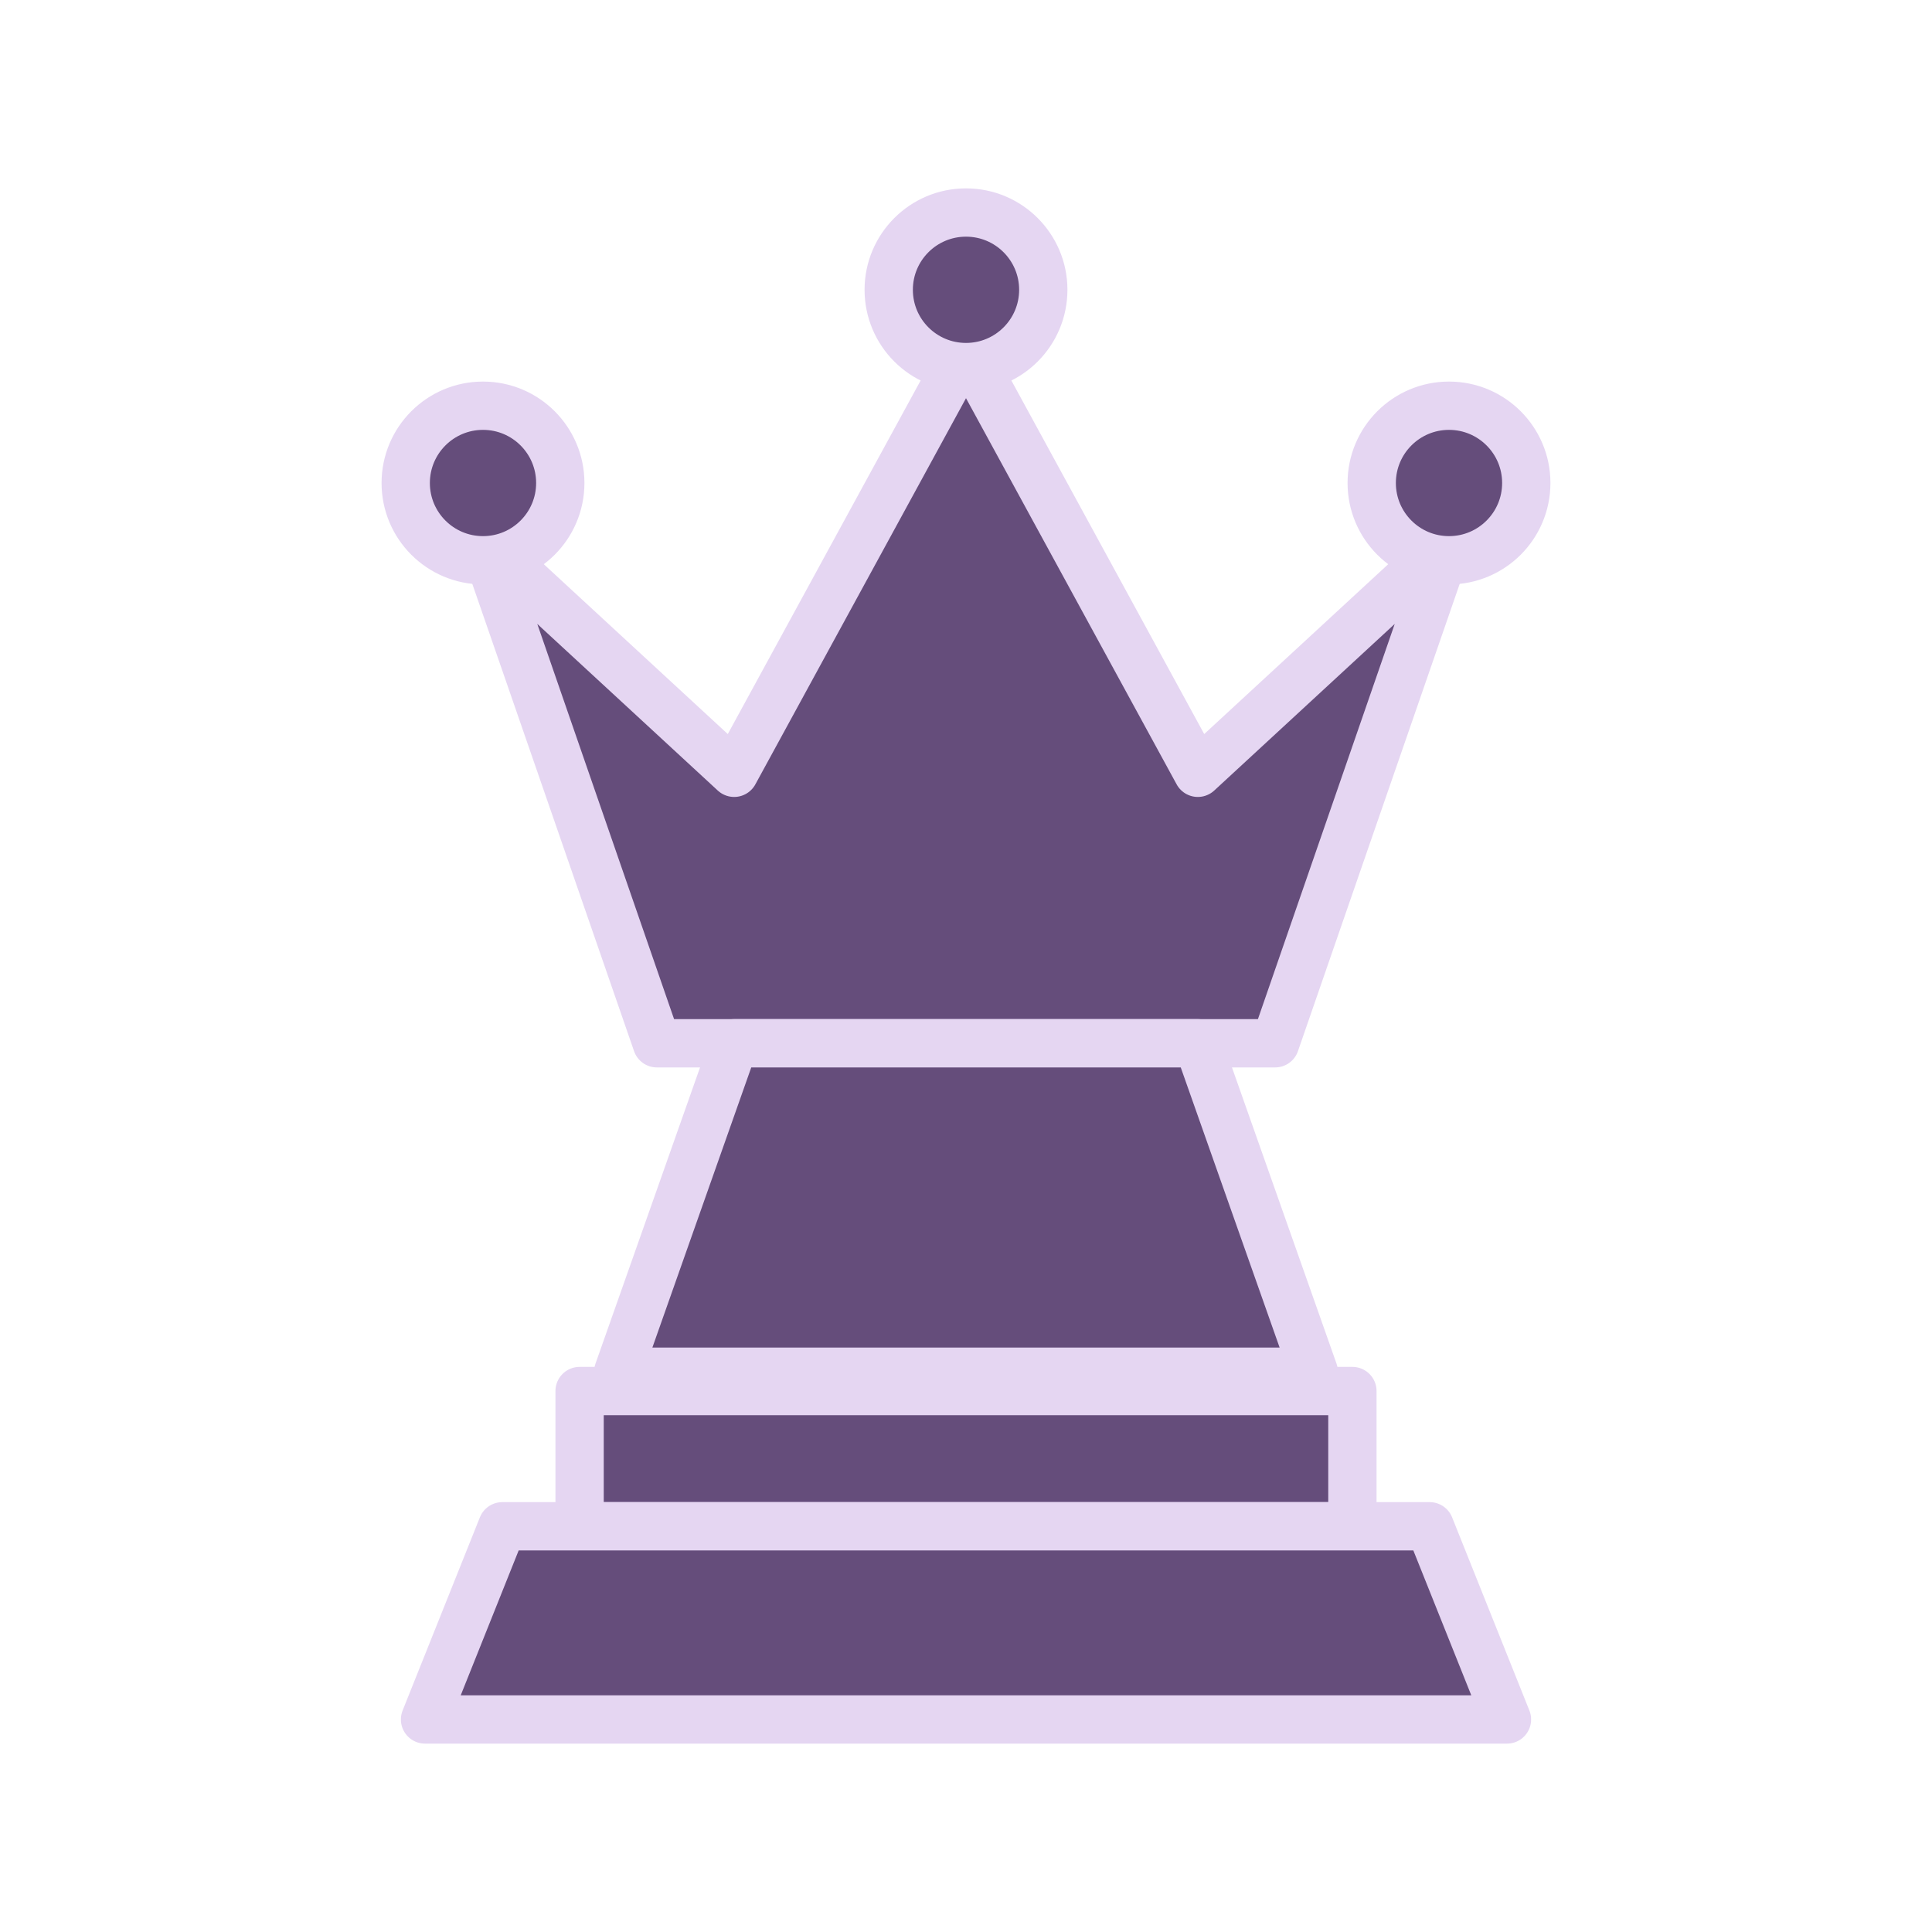
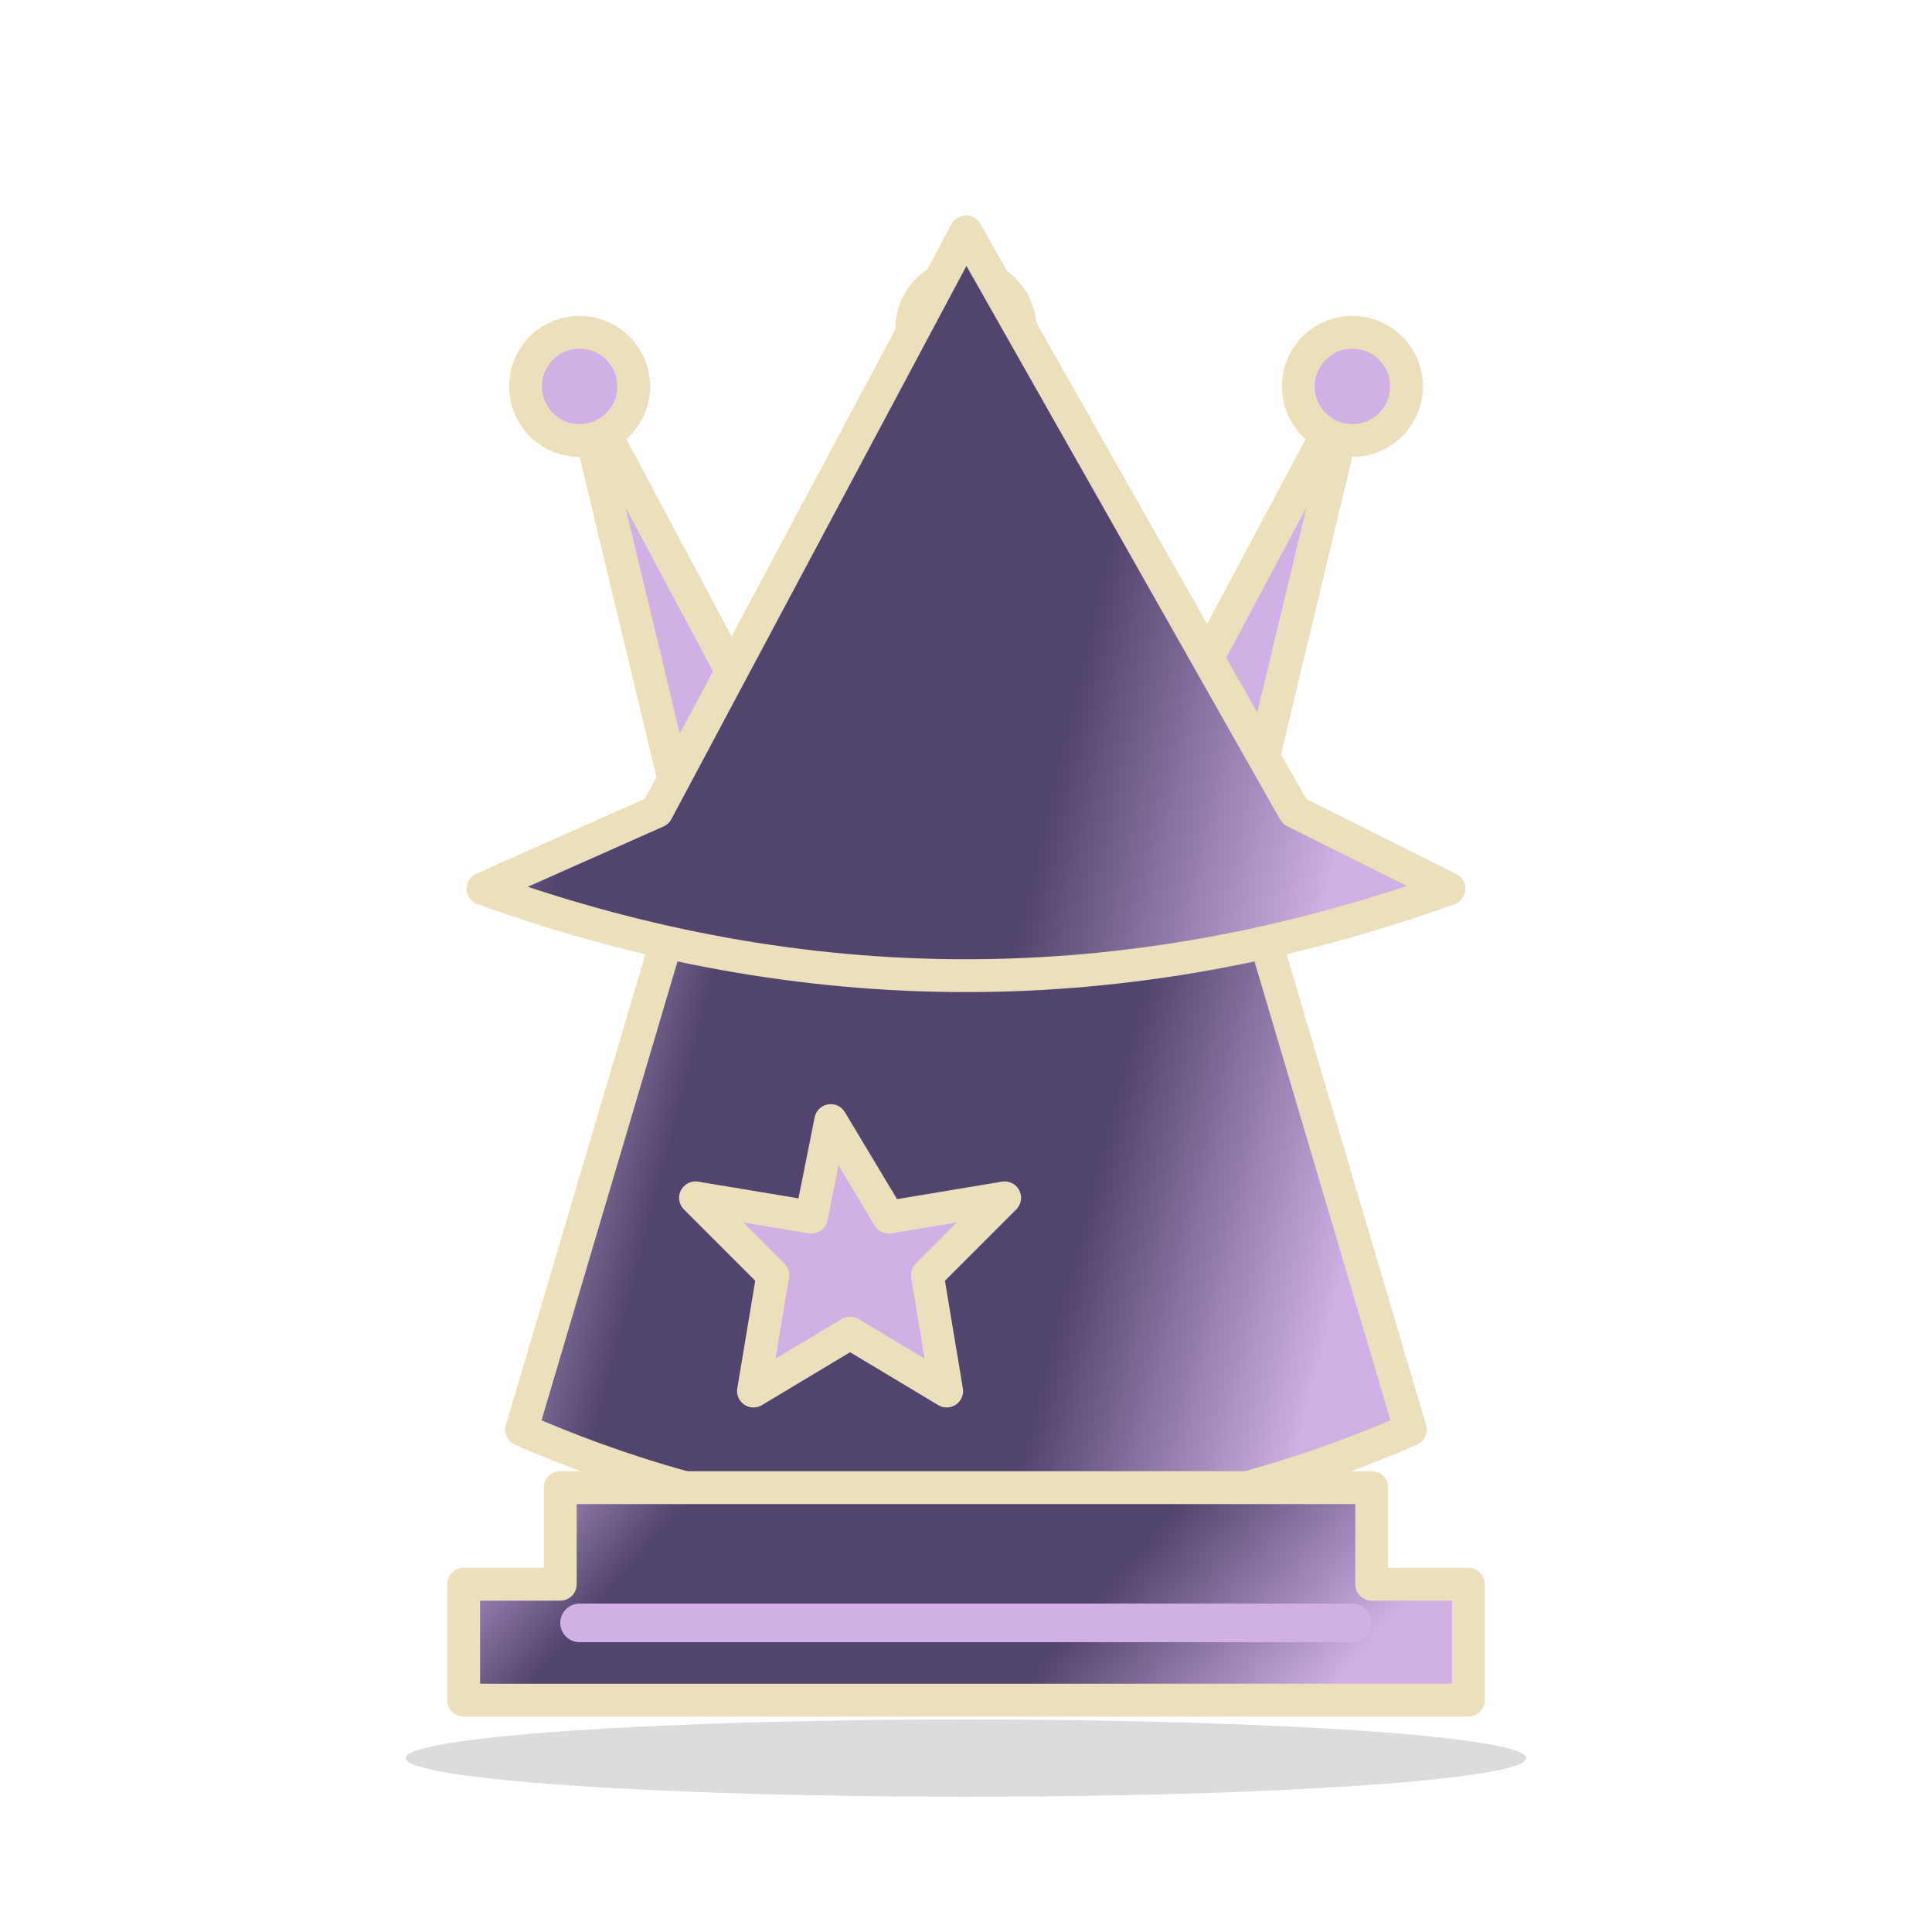
<svg xmlns="http://www.w3.org/2000/svg" viewBox="0 0 100 100">
-   <g fill="#654d7b" stroke="#e5d6f2" stroke-width="2.5" stroke-linejoin="round" stroke-linecap="round">
-     <path d="M25 28l13 12 12-22 12 22 13-12-9 26H34Z" />
-     <path d="M38 54h24l6 17H32Z" />
-     <circle cx="25" cy="25" r="4" />
-     <circle cx="50" cy="15" r="4" />
-     <circle cx="75" cy="25" r="4" />
-     <path d="M30 72h40v7H30Z" />
-     <path d="M26 79h48l4 10H22Z" />
+   <defs>
+     <linearGradient id="material" x2="1" y2=".18">
+       <stop stop-color="#d0b0e5" />
+       <stop offset=".23" stop-color="#51446d" />
+       <stop offset=".7" stop-color="#51446d" />
+       <stop offset="1" stop-color="#d0b0e5" />
+     </linearGradient>
+   </defs>
+   <ellipse cx="50" cy="91" rx="29" ry="2" fill="#14130f" opacity=".15" />
+   <g stroke="#ecdfbb" stroke-width="1.7" stroke-linejoin="round" stroke-linecap="round">
+     <path d="M30 20l8 15 12-18 12 18 8-15-6 25H36Z" fill="#d0b0e5" />
+     <circle cx="30" cy="20" r="2.8" fill="#d0b0e5" />
+     <circle cx="50" cy="17" r="2.8" fill="#d0b0e5" />
+     <circle cx="70" cy="20" r="2.8" fill="#d0b0e5" />
+     <path d="M35 47L27 74Q50 84 73 74L65 47Z" fill="url(#material)" />
+     <path d="M50 12L67 42L75 46Q50 55 25 46L34 42Z" fill="url(#material)" />
+     <path d="M43 58l3 5 6-1-4 4 1 6-5-3-5 3 1-6-4-4 6 1Z" fill="#d0b0e5" />
+     <path d="M29 77H71V82H76V88H24V82H29Z" fill="url(#material)" />
+     <path d="M30 84h40" fill="none" stroke="#d0b0e5" stroke-width="2" />
  </g>
</svg>
